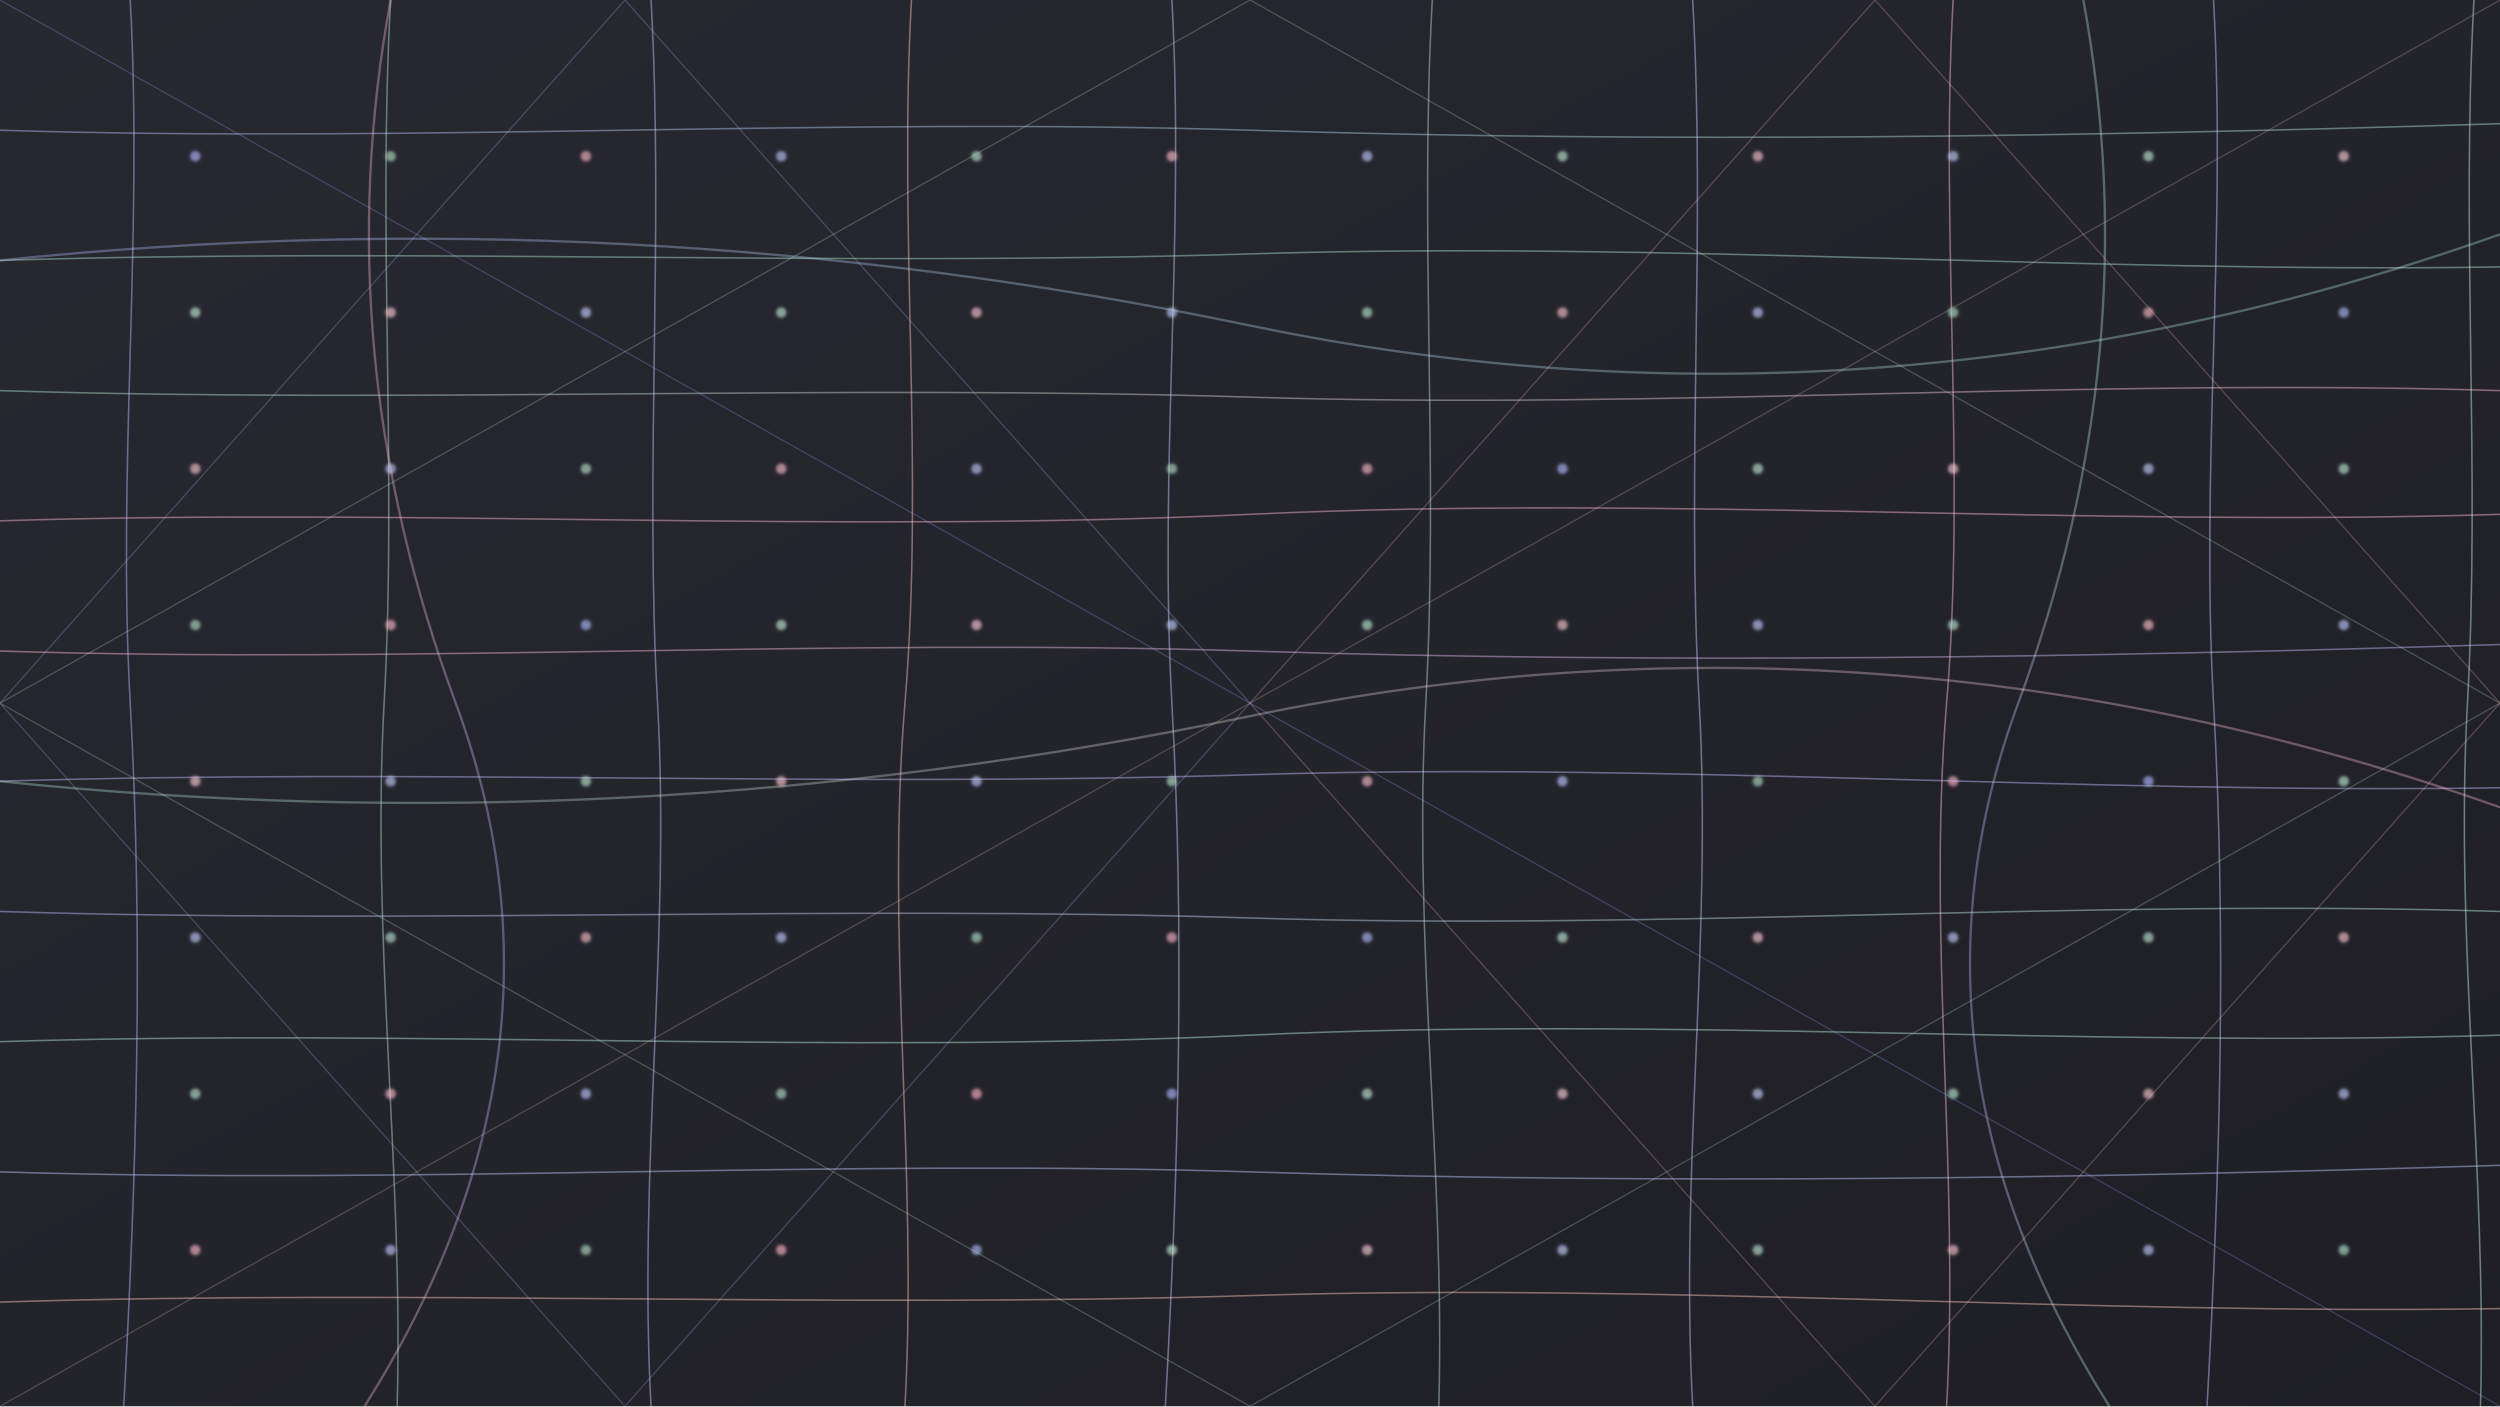
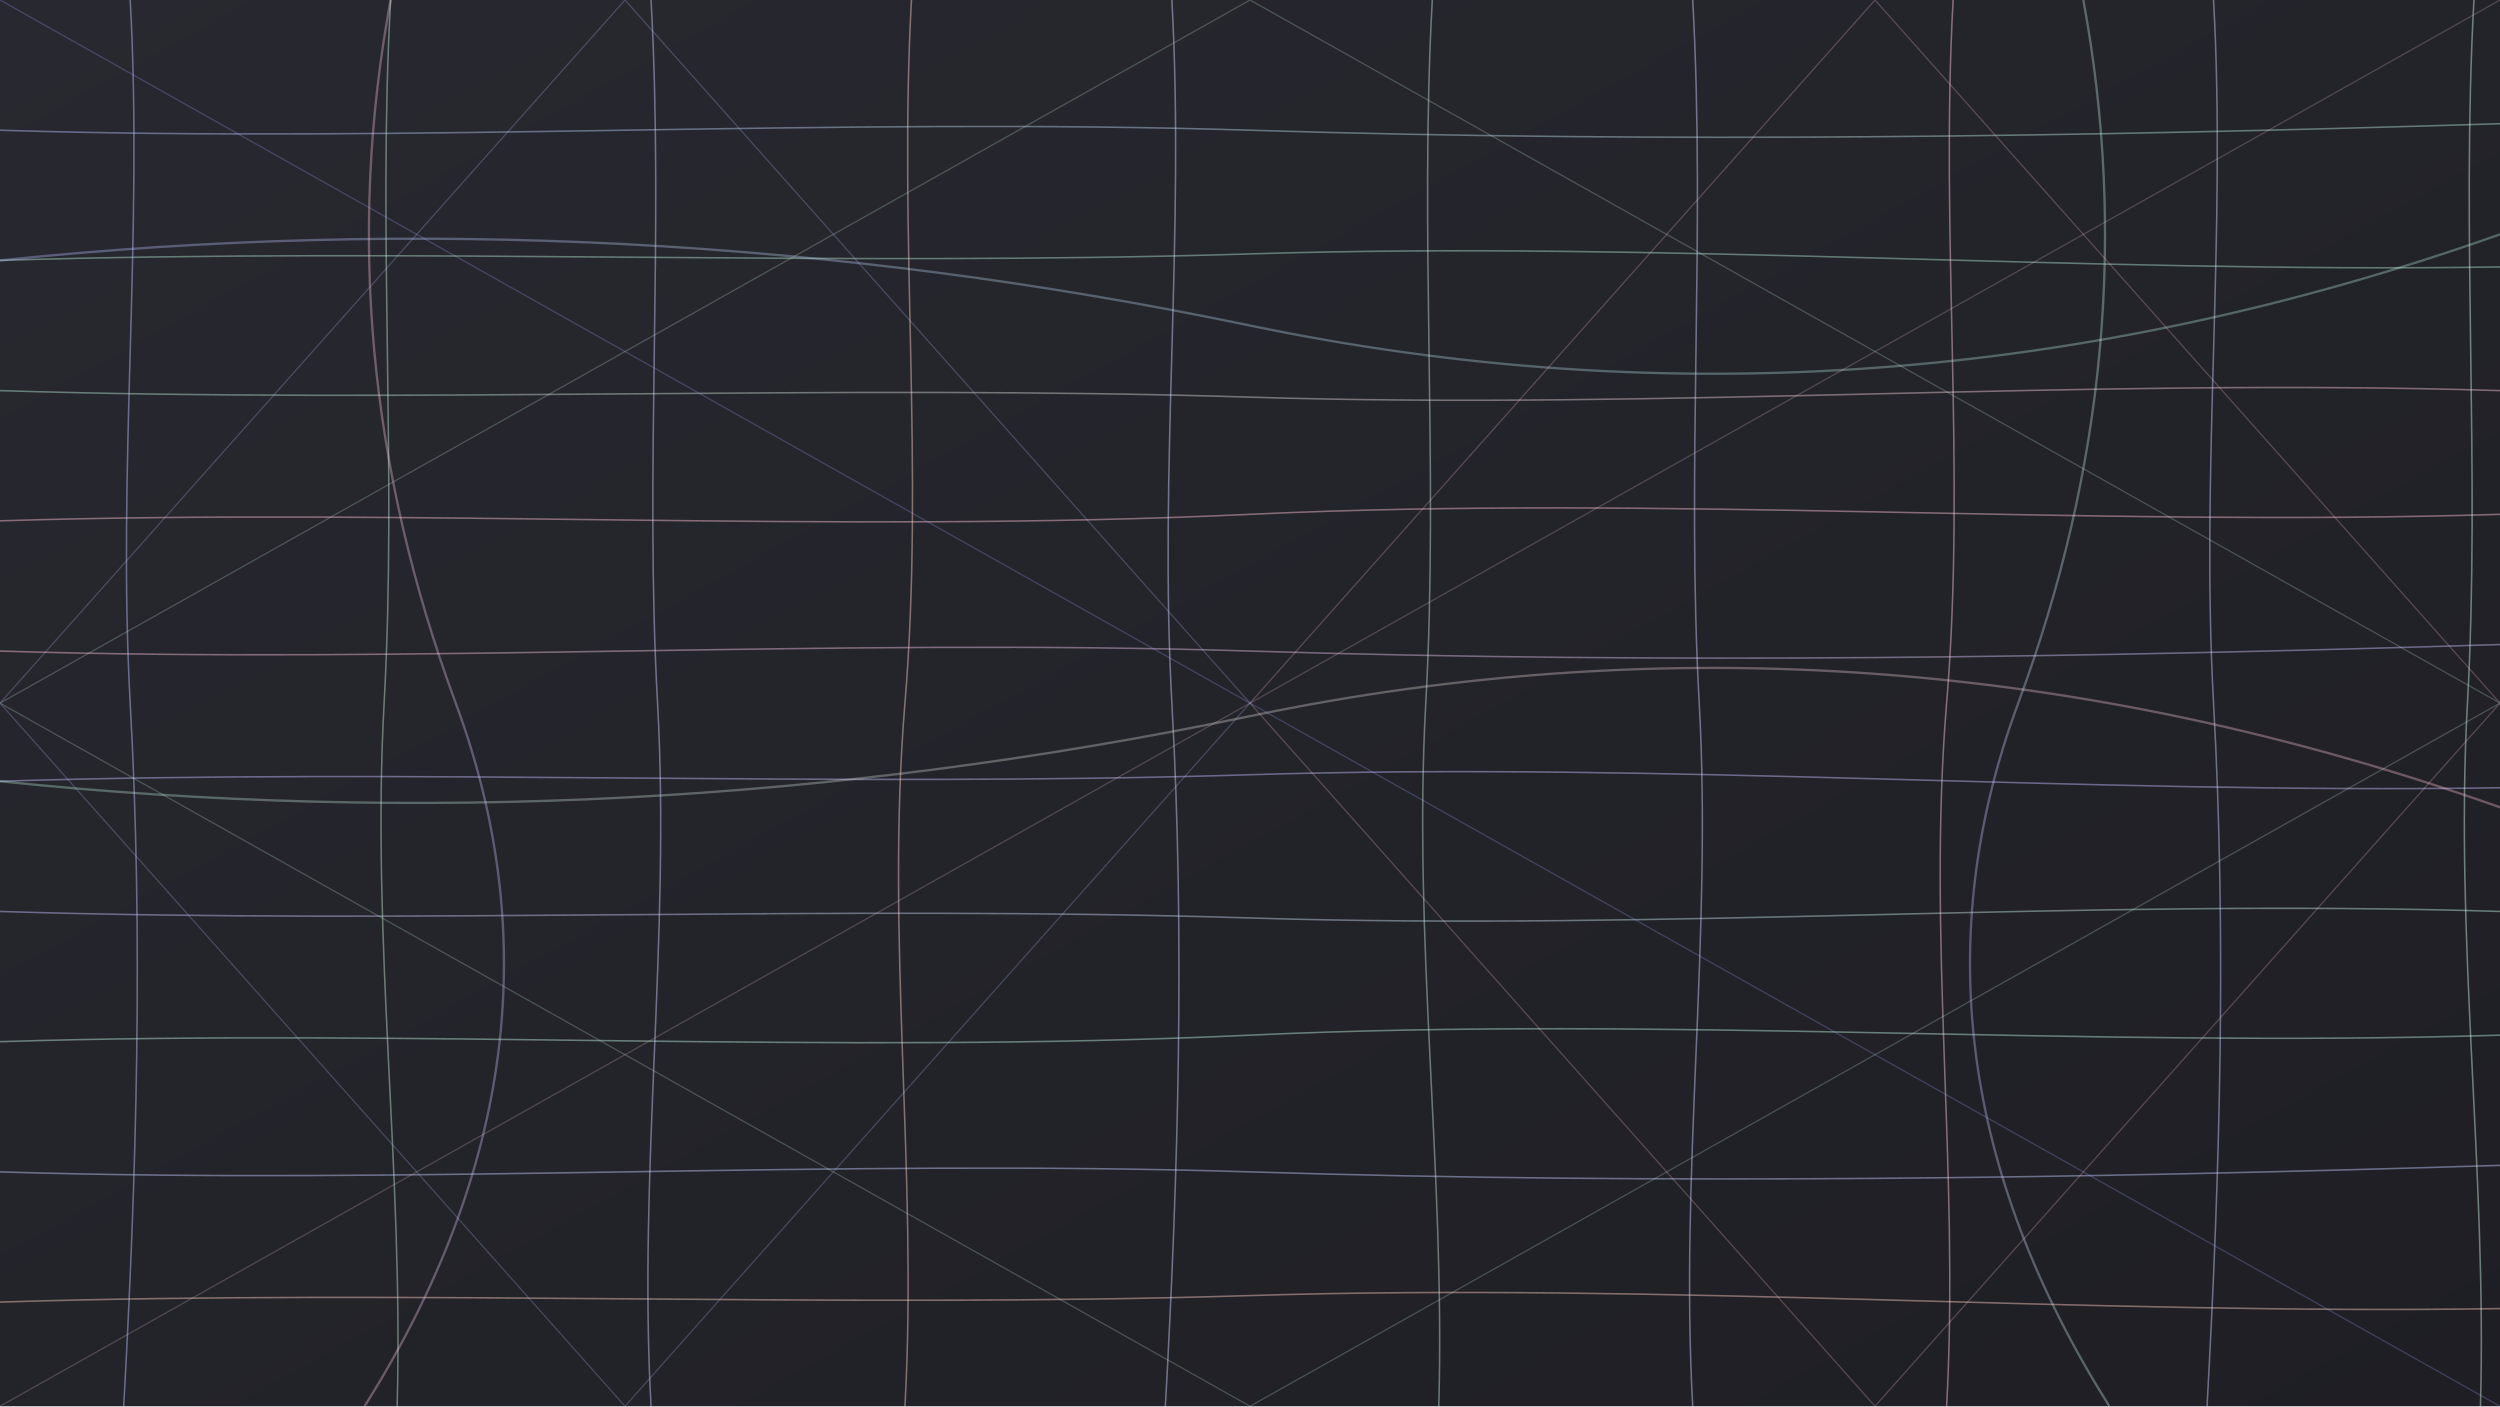
<svg xmlns="http://www.w3.org/2000/svg" width="1920" height="1080" viewBox="0 0 1920 1080">
  <defs>
    <linearGradient id="bg-gradient" x1="0%" y1="0%" x2="100%" y2="100%">
      <stop offset="0%" stop-color="#282830" />
      <stop offset="100%" stop-color="#1e1e24" />
    </linearGradient>
    <linearGradient id="blue-green" x1="0%" y1="0%" x2="100%" y2="0%">
      <stop offset="0%" stop-color="#b8c2ff" />
      <stop offset="100%" stop-color="#b5e8d0" />
    </linearGradient>
    <linearGradient id="green-pink" x1="0%" y1="0%" x2="100%" y2="0%">
      <stop offset="0%" stop-color="#b5e8d0" />
      <stop offset="100%" stop-color="#ffc2d1" />
    </linearGradient>
    <linearGradient id="pink-purple" x1="0%" y1="0%" x2="100%" y2="0%">
      <stop offset="0%" stop-color="#ffc2d1" />
      <stop offset="100%" stop-color="#c9c0ff" />
    </linearGradient>
    <linearGradient id="purple-mint" x1="0%" y1="0%" x2="100%" y2="0%">
      <stop offset="0%" stop-color="#c9c0ff" />
      <stop offset="100%" stop-color="#c0f0d9" />
    </linearGradient>
    <filter id="soft-blur" x="-50%" y="-50%" width="200%" height="200%">
      <feGaussianBlur in="SourceGraphic" stdDeviation="1.5" />
    </filter>
  </defs>
  <rect width="100%" height="100%" fill="url(#bg-gradient)" />
  <g stroke-width="1.2" stroke-opacity="0.45" fill="none">
    <path d="M0,100 C320,110 640,90 960,100 S1600,105 1920,95" stroke="url(#blue-green)" />
    <path d="M0,200 C320,190 640,205 960,195 S1600,210 1920,205" stroke="#b5e8d0" />
    <path d="M0,300 C320,310 640,295 960,305 S1600,290 1920,300" stroke="url(#green-pink)" />
    <path d="M0,400 C320,390 640,410 960,395 S1600,405 1920,395" stroke="#ffc2d1" />
    <path d="M0,500 C320,510 640,490 960,500 S1600,505 1920,495" stroke="url(#pink-purple)" />
    <path d="M0,600 C320,590 640,605 960,595 S1600,610 1920,605" stroke="#c9c0ff" />
    <path d="M0,700 C320,710 640,695 960,705 S1600,690 1920,700" stroke="url(#purple-mint)" />
    <path d="M0,800 C320,790 640,810 960,795 S1600,805 1920,795" stroke="#c0f0d9" />
    <path d="M0,900 C320,910 640,890 960,900 S1600,905 1920,895" stroke="#c7d1ff" />
    <path d="M0,1000 C320,990 640,1005 960,995 S1600,1010 1920,1005" stroke="#ffd0c2" />
  </g>
  <g stroke-width="1.2" stroke-opacity="0.45" fill="none">
    <path d="M100,0 C110,180 90,360 100,540 S105,900 95,1080" stroke="#bdc7ff" />
    <path d="M300,0 C290,180 305,360 295,540 S310,900 305,1080" stroke="#c2e8d0" />
    <path d="M500,0 C510,180 495,360 505,540 S490,900 500,1080" stroke="#cad2fc" />
    <path d="M700,0 C690,180 710,360 695,540 S705,900 695,1080" stroke="#fcd0c2" />
    <path d="M900,0 C910,180 890,360 900,540 S905,900 895,1080" stroke="#cfd7ff" />
    <path d="M1100,0 C1090,180 1105,360 1095,540 S1110,900 1105,1080" stroke="#c4e6d4" />
    <path d="M1300,0 C1310,180 1295,360 1305,540 S1290,900 1300,1080" stroke="#ccd4ff" />
    <path d="M1500,0 C1490,180 1510,360 1495,540 S1505,900 1495,1080" stroke="#ffcad8" />
    <path d="M1700,0 C1710,180 1690,360 1700,540 S1705,900 1695,1080" stroke="#c9d1ff" />
    <path d="M1900,0 C1890,180 1905,360 1895,540 S1910,900 1905,1080" stroke="#d0f4e0" />
  </g>
-   <g fill-opacity="0.65" filter="url(#soft-blur)">
-     <circle cx="150" cy="120" r="4" fill="#b1bcff" />
-     <circle cx="300" cy="120" r="4" fill="#b3e0c8" />
-     <circle cx="450" cy="120" r="4" fill="#ffb8ca" />
-     <circle cx="600" cy="120" r="4" fill="#c2c9ff" />
-     <circle cx="750" cy="120" r="4" fill="#b8e5cf" />
-     <circle cx="900" cy="120" r="4" fill="#ffc0ce" />
-     <circle cx="1050" cy="120" r="4" fill="#c5ccff" />
-     <circle cx="1200" cy="120" r="4" fill="#bde9d5" />
-     <circle cx="1350" cy="120" r="4" fill="#ffc8d2" />
-     <circle cx="1500" cy="120" r="4" fill="#c8cfff" />
-     <circle cx="1650" cy="120" r="4" fill="#c1edd9" />
-     <circle cx="1800" cy="120" r="4" fill="#ffd0da" />
-     <circle cx="150" cy="240" r="4" fill="#c2edd9" />
-     <circle cx="300" cy="240" r="4" fill="#ffd0da" />
-     <circle cx="450" cy="240" r="4" fill="#c8cfff" />
-     <circle cx="600" cy="240" r="4" fill="#bde9d5" />
-     <circle cx="750" cy="240" r="4" fill="#ffc8d2" />
-     <circle cx="900" cy="240" r="4" fill="#c5ccff" />
-     <circle cx="1050" cy="240" r="4" fill="#b8e5cf" />
-     <circle cx="1200" cy="240" r="4" fill="#ffc0ce" />
-     <circle cx="1350" cy="240" r="4" fill="#c2c9ff" />
-     <circle cx="1500" cy="240" r="4" fill="#b3e0c8" />
-     <circle cx="1650" cy="240" r="4" fill="#ffb8ca" />
-     <circle cx="1800" cy="240" r="4" fill="#b1bcff" />
-     <circle cx="150" cy="360" r="4" fill="#ffc8d2" />
-     <circle cx="300" cy="360" r="4" fill="#c5ccff" />
-     <circle cx="450" cy="360" r="4" fill="#b8e5cf" />
-     <circle cx="600" cy="360" r="4" fill="#ffc0ce" />
-     <circle cx="750" cy="360" r="4" fill="#c2c9ff" />
-     <circle cx="900" cy="360" r="4" fill="#b3e0c8" />
-     <circle cx="1050" cy="360" r="4" fill="#ffb8ca" />
-     <circle cx="1200" cy="360" r="4" fill="#b1bcff" />
-     <circle cx="1350" cy="360" r="4" fill="#c2edd9" />
-     <circle cx="1500" cy="360" r="4" fill="#ffd0da" />
-     <circle cx="1650" cy="360" r="4" fill="#c8cfff" />
-     <circle cx="1800" cy="360" r="4" fill="#bde9d5" />
-     <circle cx="150" cy="480" r="4" fill="#b3e0c8" />
-     <circle cx="300" cy="480" r="4" fill="#ffb8ca" />
-     <circle cx="450" cy="480" r="4" fill="#b1bcff" />
-     <circle cx="600" cy="480" r="4" fill="#c2edd9" />
-     <circle cx="750" cy="480" r="4" fill="#ffd0da" />
-     <circle cx="900" cy="480" r="4" fill="#c8cfff" />
-     <circle cx="1050" cy="480" r="4" fill="#bde9d5" />
-     <circle cx="1200" cy="480" r="4" fill="#ffc8d2" />
-     <circle cx="1350" cy="480" r="4" fill="#c5ccff" />
-     <circle cx="1500" cy="480" r="4" fill="#b8e5cf" />
-     <circle cx="1650" cy="480" r="4" fill="#ffc0ce" />
-     <circle cx="1800" cy="480" r="4" fill="#c2c9ff" />
-     <circle cx="150" cy="600" r="4" fill="#ffd0da" />
-     <circle cx="300" cy="600" r="4" fill="#c8cfff" />
-     <circle cx="450" cy="600" r="4" fill="#bde9d5" />
-     <circle cx="600" cy="600" r="4" fill="#ffc8d2" />
-     <circle cx="750" cy="600" r="4" fill="#c5ccff" />
-     <circle cx="900" cy="600" r="4" fill="#b8e5cf" />
-     <circle cx="1050" cy="600" r="4" fill="#ffc0ce" />
-     <circle cx="1200" cy="600" r="4" fill="#c2c9ff" />
-     <circle cx="1350" cy="600" r="4" fill="#b3e0c8" />
-     <circle cx="1500" cy="600" r="4" fill="#ffb8ca" />
-     <circle cx="1650" cy="600" r="4" fill="#b1bcff" />
-     <circle cx="1800" cy="600" r="4" fill="#c2edd9" />
-     <circle cx="150" cy="720" r="4" fill="#c5ccff" />
-     <circle cx="300" cy="720" r="4" fill="#b8e5cf" />
-     <circle cx="450" cy="720" r="4" fill="#ffc0ce" />
-     <circle cx="600" cy="720" r="4" fill="#c2c9ff" />
-     <circle cx="750" cy="720" r="4" fill="#b3e0c8" />
-     <circle cx="900" cy="720" r="4" fill="#ffb8ca" />
-     <circle cx="1050" cy="720" r="4" fill="#b1bcff" />
-     <circle cx="1200" cy="720" r="4" fill="#c2edd9" />
-     <circle cx="1350" cy="720" r="4" fill="#ffd0da" />
-     <circle cx="1500" cy="720" r="4" fill="#c8cfff" />
-     <circle cx="1650" cy="720" r="4" fill="#bde9d5" />
-     <circle cx="1800" cy="720" r="4" fill="#ffc8d2" />
-     <circle cx="150" cy="840" r="4" fill="#b8e5cf" />
-     <circle cx="300" cy="840" r="4" fill="#ffc0ce" />
-     <circle cx="450" cy="840" r="4" fill="#c2c9ff" />
-     <circle cx="600" cy="840" r="4" fill="#b3e0c8" />
-     <circle cx="750" cy="840" r="4" fill="#ffb8ca" />
-     <circle cx="900" cy="840" r="4" fill="#b1bcff" />
-     <circle cx="1050" cy="840" r="4" fill="#c2edd9" />
-     <circle cx="1200" cy="840" r="4" fill="#ffd0da" />
-     <circle cx="1350" cy="840" r="4" fill="#c8cfff" />
-     <circle cx="1500" cy="840" r="4" fill="#bde9d5" />
-     <circle cx="1650" cy="840" r="4" fill="#ffc8d2" />
-     <circle cx="1800" cy="840" r="4" fill="#c5ccff" />
-     <circle cx="150" cy="960" r="4" fill="#ffc0ce" />
-     <circle cx="300" cy="960" r="4" fill="#c2c9ff" />
-     <circle cx="450" cy="960" r="4" fill="#b3e0c8" />
-     <circle cx="600" cy="960" r="4" fill="#ffb8ca" />
-     <circle cx="750" cy="960" r="4" fill="#b1bcff" />
-     <circle cx="900" cy="960" r="4" fill="#c2edd9" />
-     <circle cx="1050" cy="960" r="4" fill="#ffd0da" />
-     <circle cx="1200" cy="960" r="4" fill="#c8cfff" />
-     <circle cx="1350" cy="960" r="4" fill="#bde9d5" />
-     <circle cx="1500" cy="960" r="4" fill="#ffc8d2" />
-     <circle cx="1650" cy="960" r="4" fill="#c5ccff" />
-     <circle cx="1800" cy="960" r="4" fill="#b8e5cf" />
-   </g>
  <g stroke-width="1.8" fill="none" stroke-opacity="0.35">
    <path d="M0,200 Q480,150 960,250 T1920,180" stroke="url(#blue-green)" />
    <path d="M0,600 Q480,650 960,550 T1920,620" stroke="url(#green-pink)" />
    <path d="M300,0 Q250,270 350,540 T280,1080" stroke="url(#pink-purple)" />
    <path d="M1600,0 Q1650,270 1550,540 T1620,1080" stroke="url(#purple-mint)" />
  </g>
  <g stroke-width="1" stroke-opacity="0.25" fill="none">
    <path d="M0,0 L1920,1080" stroke="#a2aaff" />
    <path d="M1920,0 L0,1080" stroke="#e0b8c0" />
    <path d="M960,0 L1920,540 L960,1080 L0,540 Z" stroke="#c0e8d0" />
    <path d="M480,0 L0,540 L480,1080 L960,540 Z" stroke="#b1baf5" />
    <path d="M1440,0 L1920,540 L1440,1080 L960,540 Z" stroke="#ffc2d1" />
  </g>
</svg>
